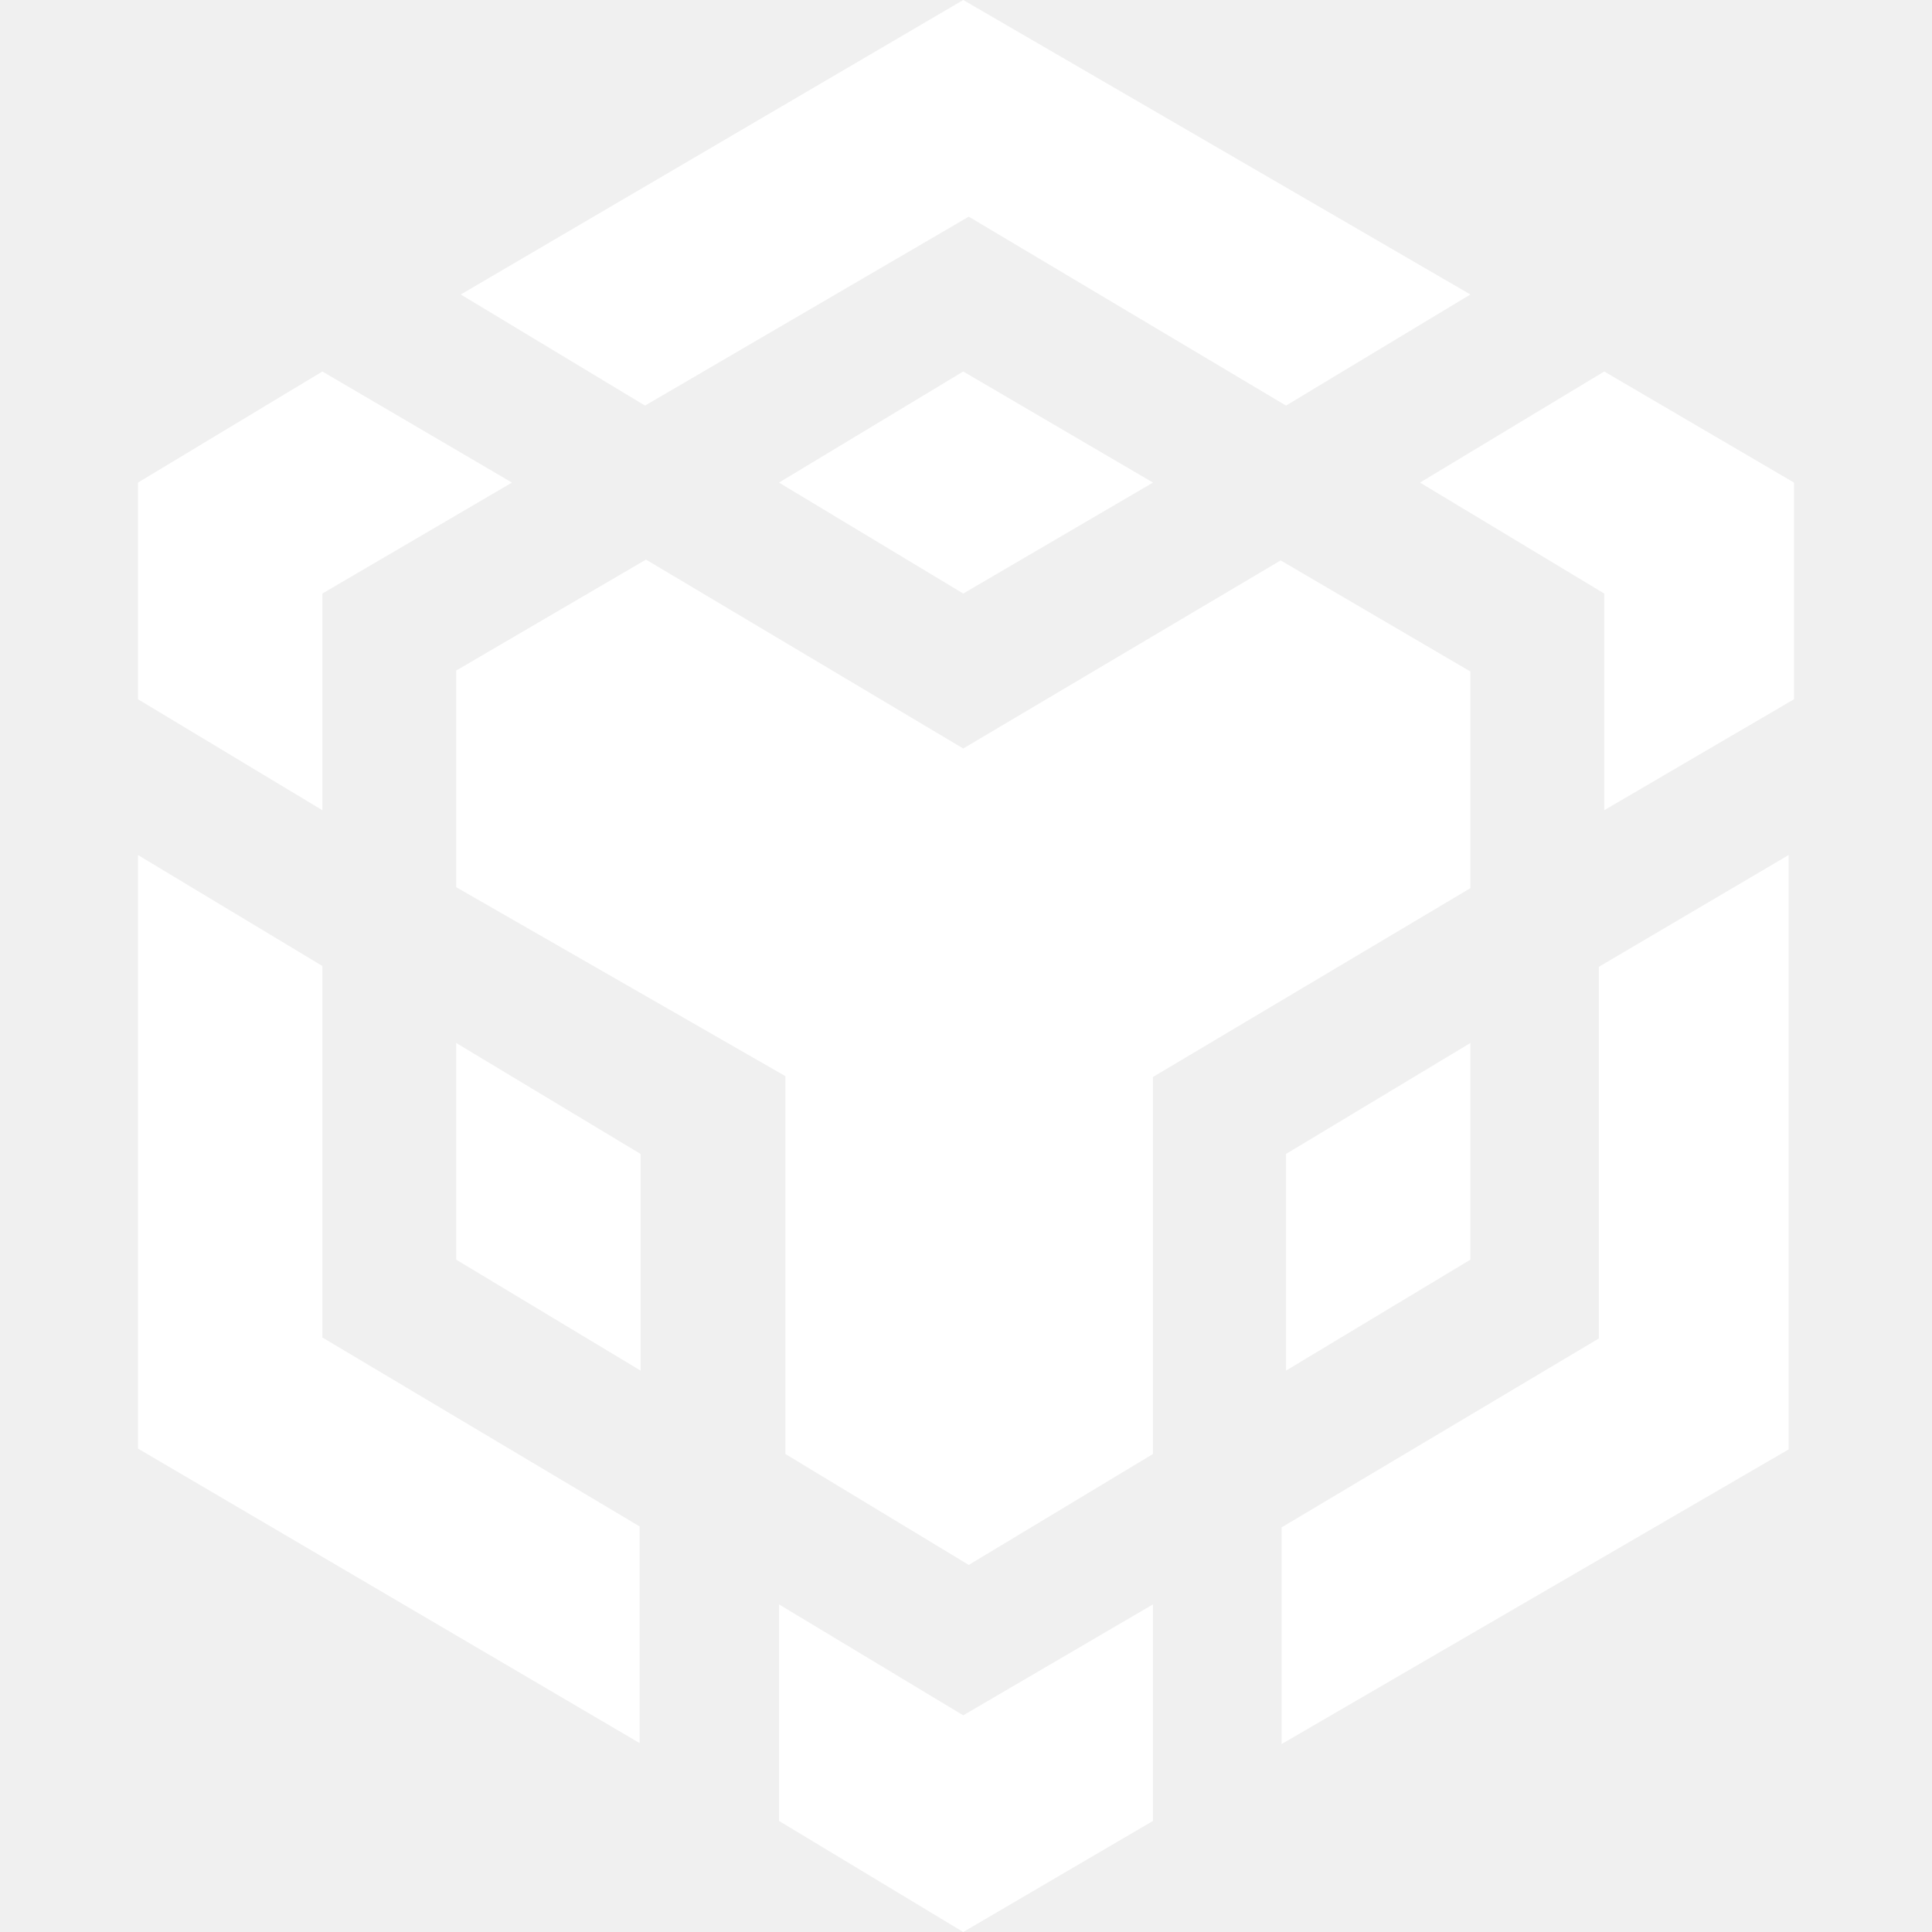
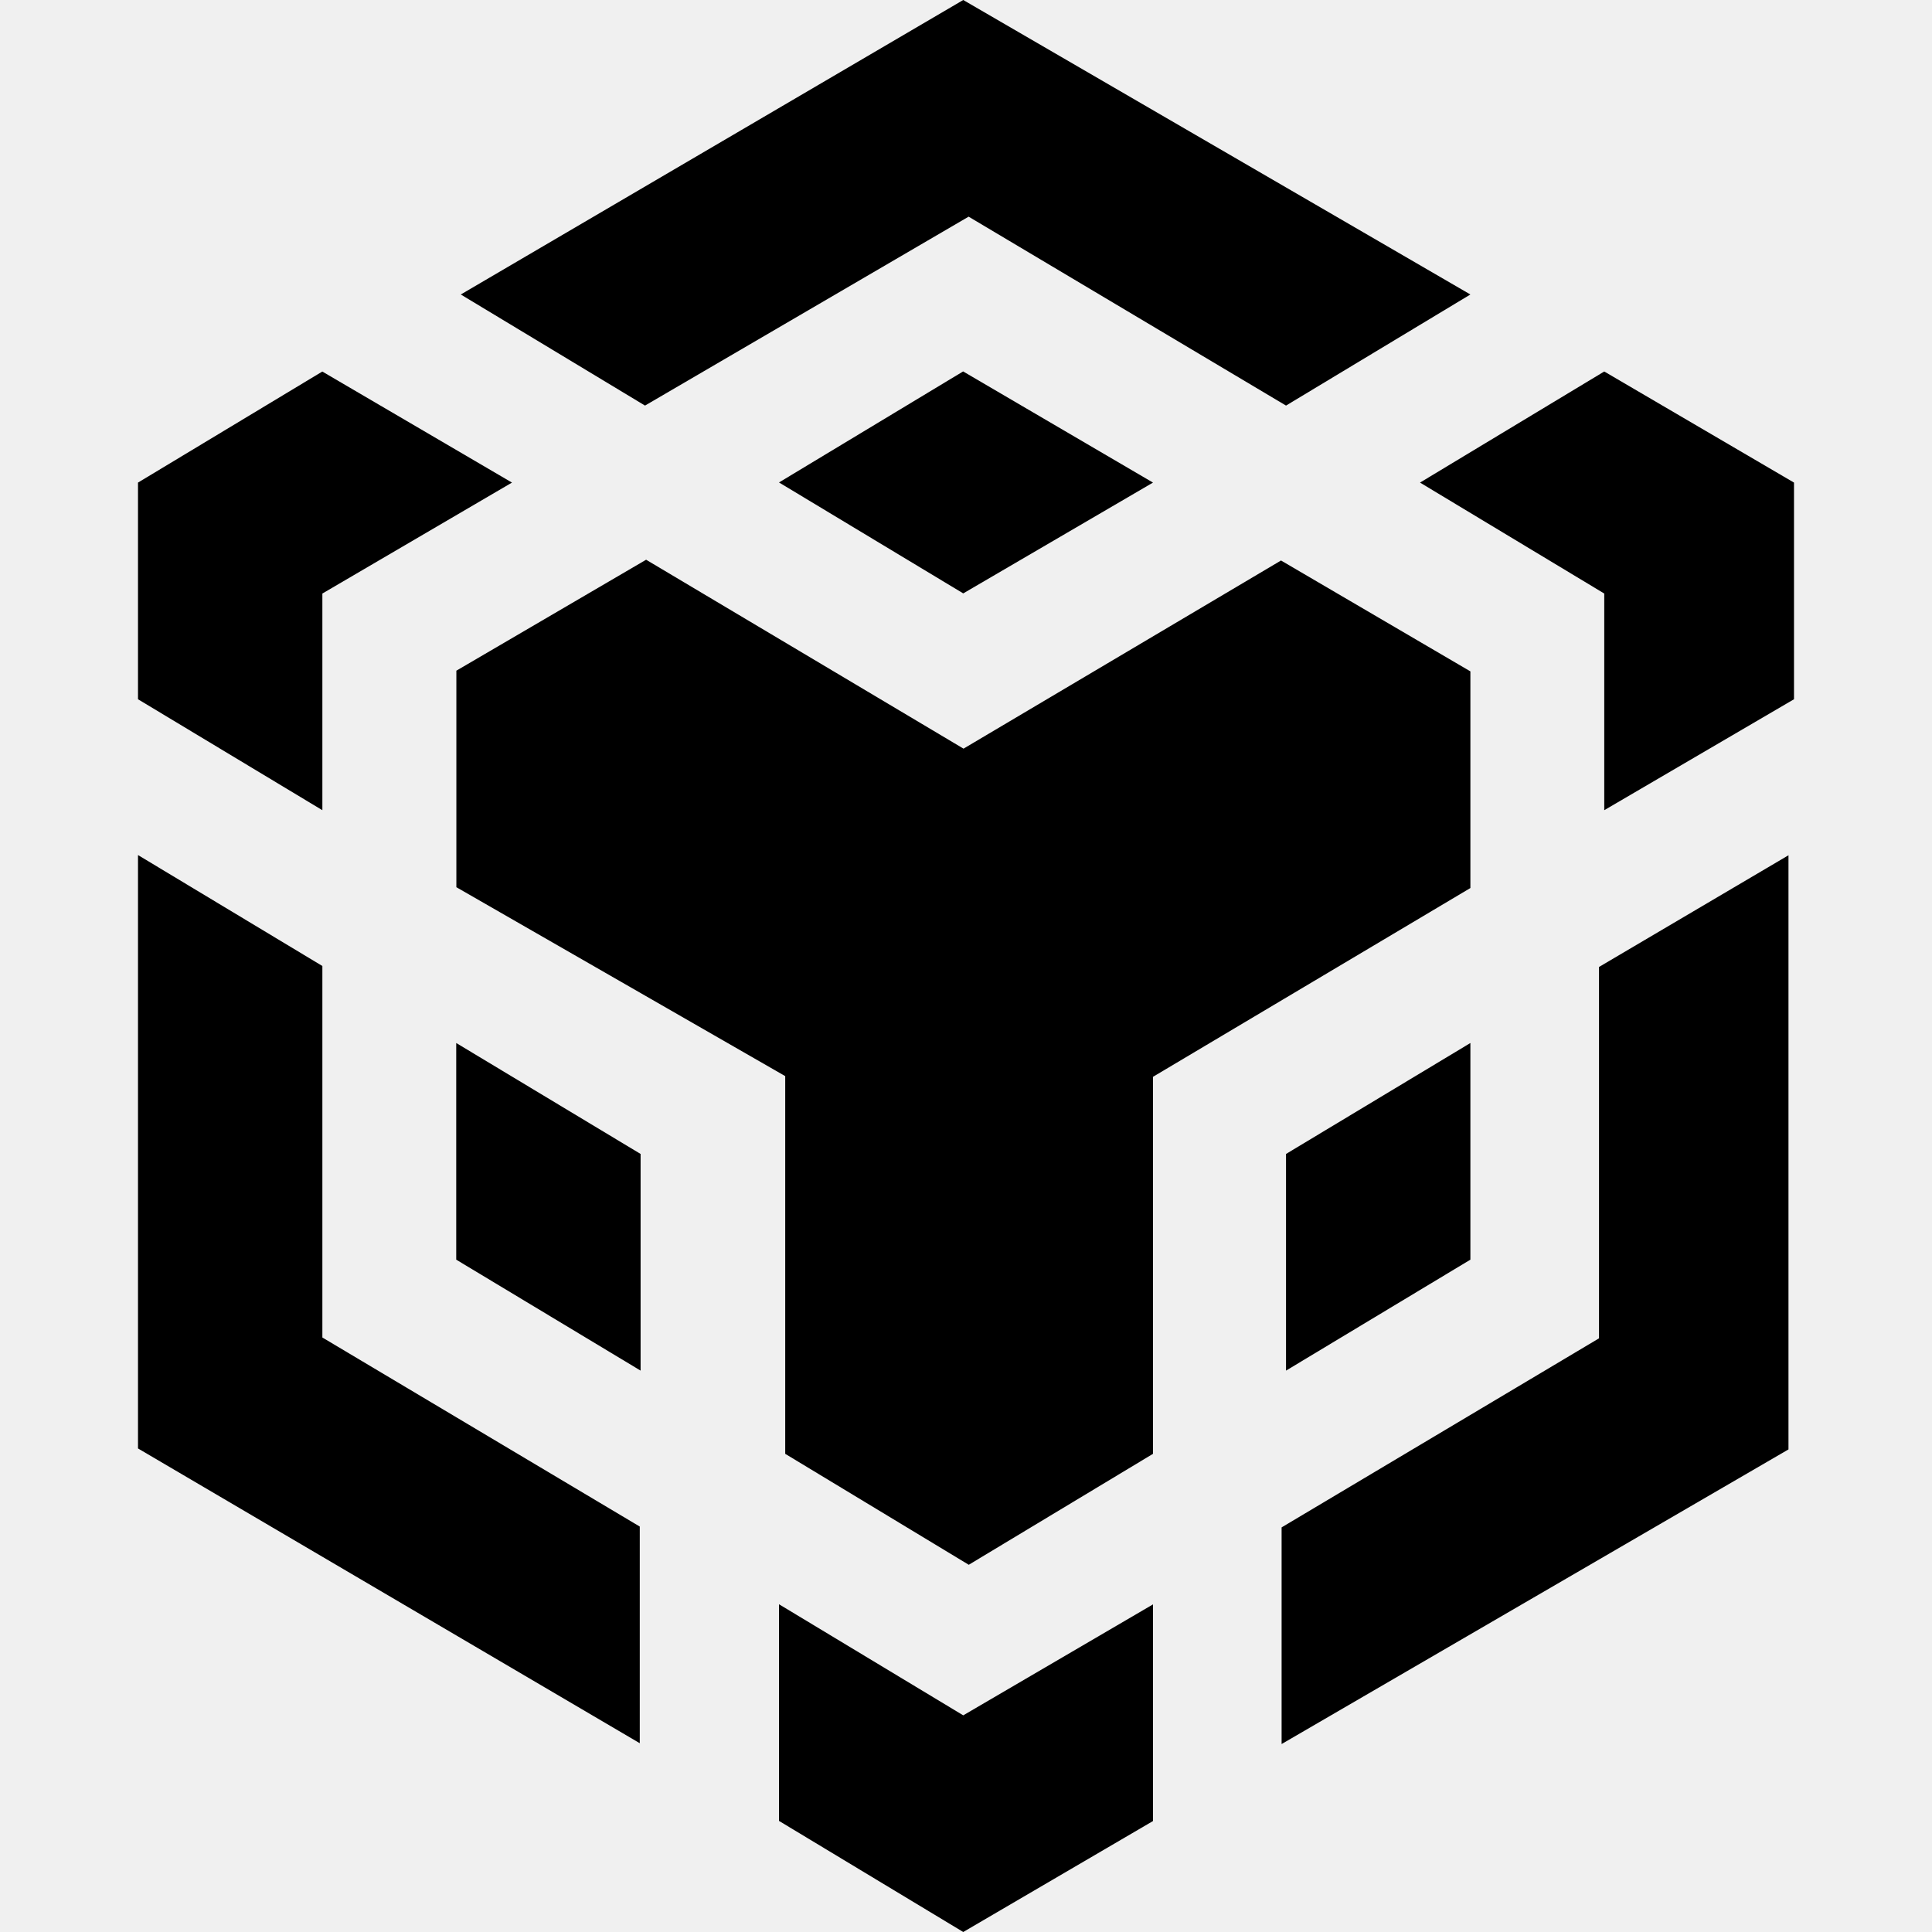
- <svg xmlns="http://www.w3.org/2000/svg" width="14" height="14" viewBox="0 0 14 14" fill="none">
-   <path d="M8.355 11.626V13.195L6.98 14L5.645 13.195V11.626L6.98 12.43L8.355 11.626ZM1 6.196L2.336 7V9.692L4.635 11.061V12.631L1 10.497V6.196ZM12.961 6.196V10.503L9.287 12.638V11.068L11.586 9.699V7.006L12.961 6.196ZM9.28 4.061L10.655 4.866V6.436L8.355 7.804V10.536L7.02 11.34L5.691 10.536V7.798L3.306 6.429V4.859L4.681 4.055L6.98 5.424L9.28 4.061ZM3.306 7.558L4.642 8.362V9.932L3.306 9.128V7.558ZM10.655 7.558V9.128L9.319 9.932V8.362L10.655 7.558ZM2.336 2.692L3.71 3.497L2.336 4.301V5.871L1 5.067V3.497L2.336 2.692ZM11.625 2.692L13 3.497V5.067L11.625 5.871V4.301L10.29 3.497L11.625 2.692ZM6.98 2.692L8.355 3.497L6.98 4.301L5.645 3.497L6.98 2.692ZM6.98 0L10.655 2.134L9.319 2.939L7.02 1.57L4.674 2.939L3.339 2.134L6.98 0Z" fill="white" />
+ <svg xmlns="http://www.w3.org/2000/svg" width="14" height="14" fill="none">
+   <path d="M8.355 11.626v1.57L6.98 14l-1.335-.805v-1.57l1.335.805 1.375-.804ZM1 6.196 2.336 7v2.692l2.3 1.37v1.57L1 10.496V6.196Zm11.96 0v4.307l-3.673 2.135v-1.57l2.3-1.37V7.007l1.374-.81ZM9.28 4.06l1.375.805v1.57l-2.3 1.368v2.732l-1.335.804-1.33-.804V7.798L3.307 6.429V4.86l1.375-.804 2.3 1.369 2.3-1.363ZM3.306 7.558l1.336.804v1.57l-1.336-.804v-1.57Zm7.349 0v1.57l-1.336.804v-1.57l1.336-.804Zm-8.32-4.866 1.375.805-1.374.804v1.57L1 5.067v-1.57l1.336-.805Zm9.29 0L13 3.497v1.57l-1.375.804v-1.57l-1.335-.804 1.335-.805Zm-4.645 0 1.375.805L6.98 4.3l-1.335-.804 1.335-.805ZM6.98 0l3.675 2.134-1.336.805-2.3-1.369-2.345 1.369-1.335-.805L6.98 0Z" fill="currentColor" />
</svg>
